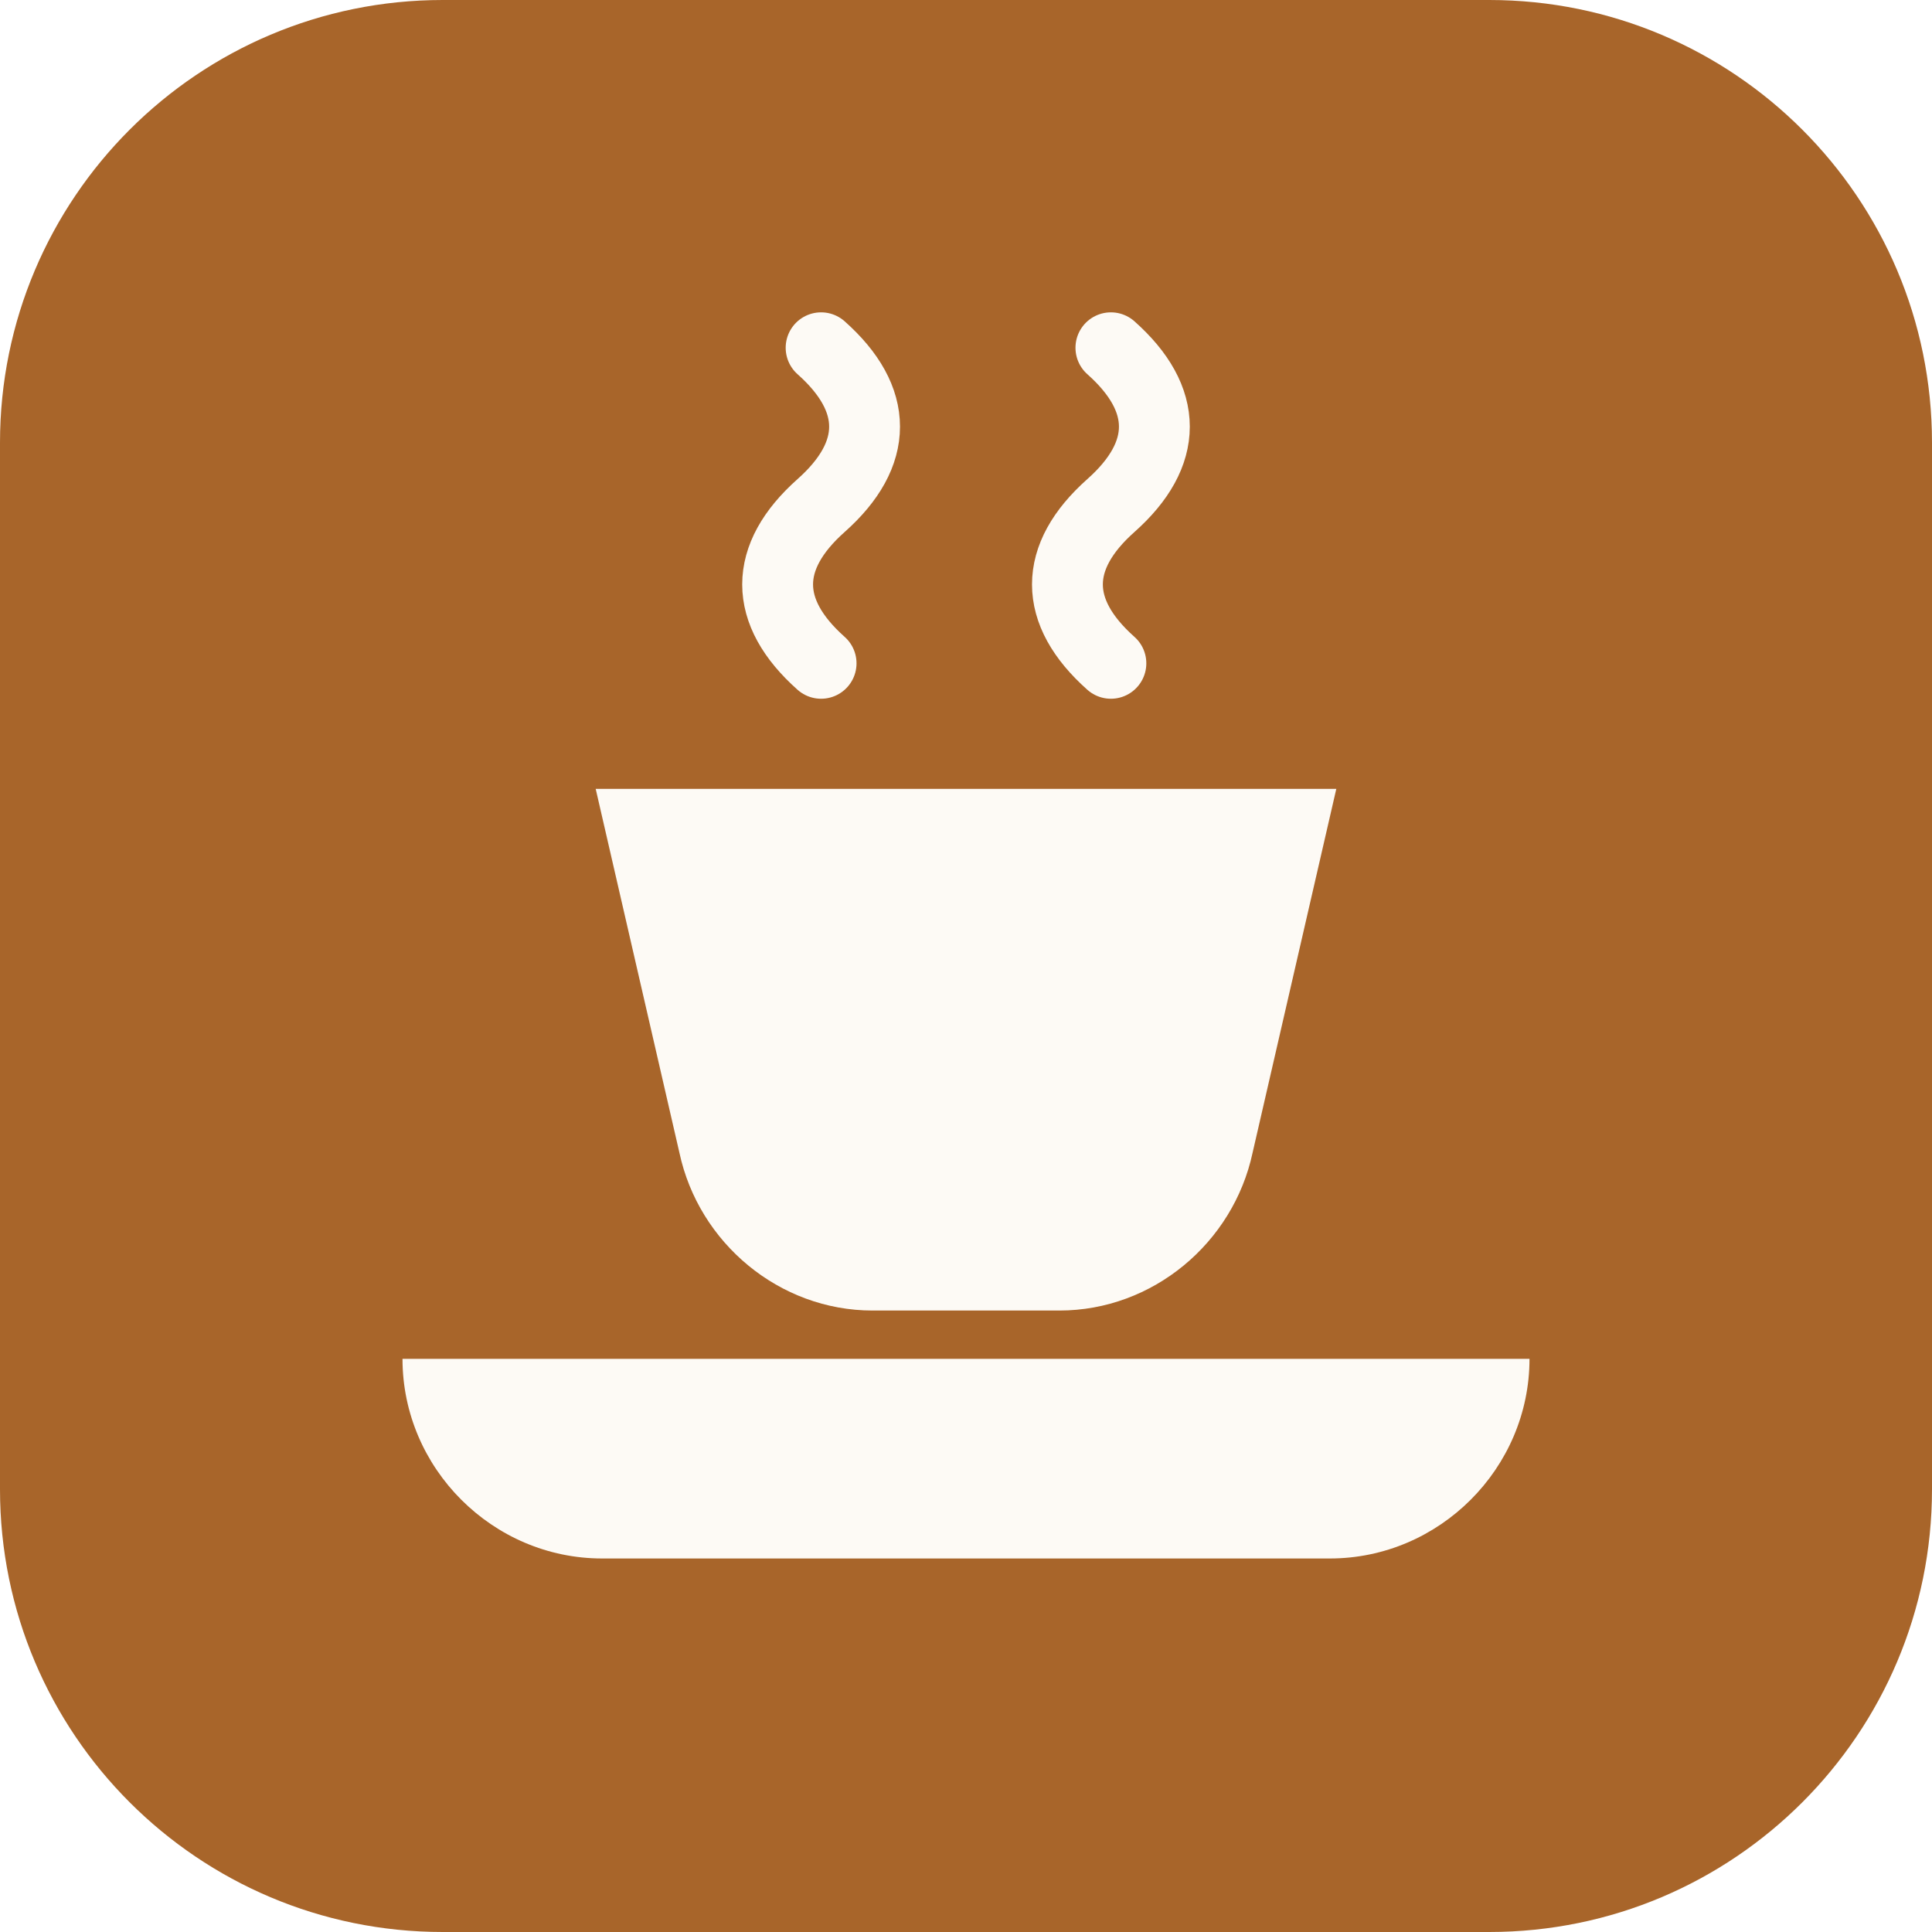
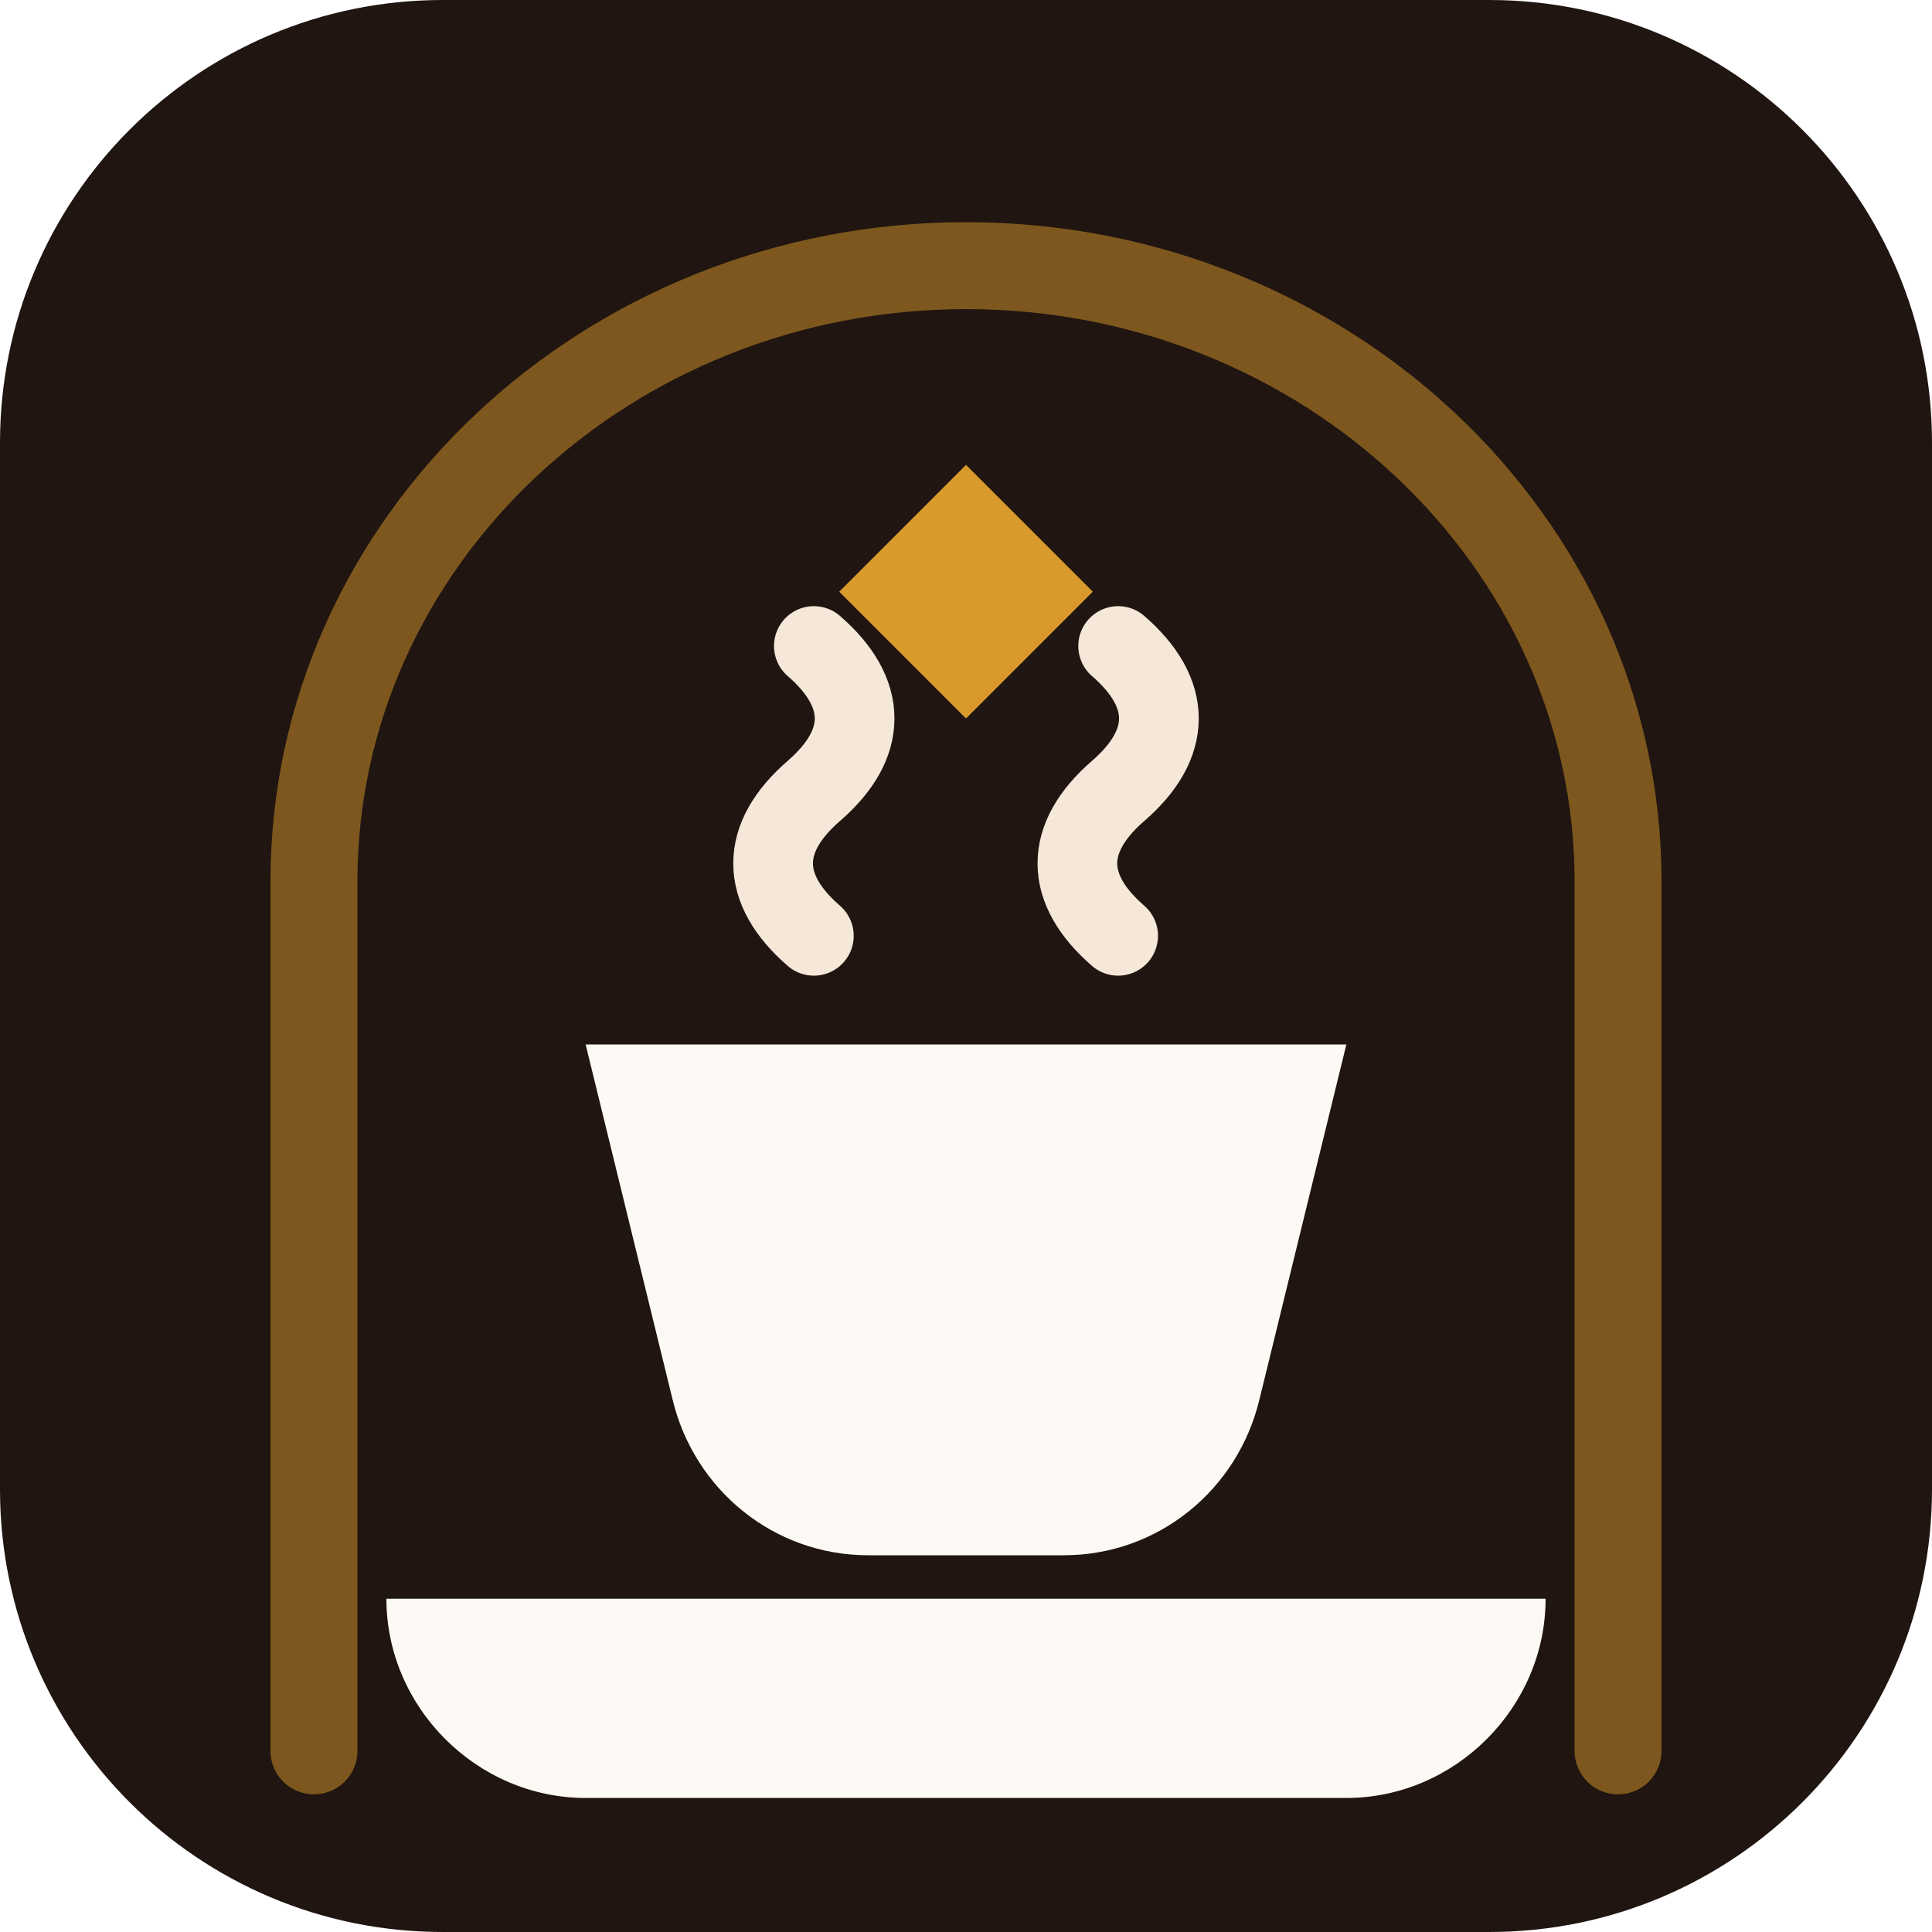
<svg xmlns="http://www.w3.org/2000/svg" viewBox="0 0 48 48" width="48" height="48">
-   <rect width="48" height="48" rx="11" fill="#a8652a" />
-   <g transform="translate(24,24) scale(0.8) translate(-24,-24)">
-     <path d="M19.5 14.6c-1.8-1.6-1.8-3.3 0-4.9s1.8-3.3 0-4.9" fill="none" stroke="#fdfaf5" stroke-width="2.2" stroke-linecap="round" />
-     <path d="M28.5 14.6c-1.8-1.6-1.8-3.3 0-4.9s1.8-3.3 0-4.9" fill="none" stroke="#fdfaf5" stroke-width="2.2" stroke-linecap="round" />
-     <path d="M12.5 18.5h23l-2.6 11.3c-.6 2.8-3.1 4.9-6 4.9h-5.8c-2.9 0-5.4-2.1-6-4.9z" fill="#fdfaf5" />
-     <path d="M6.5 36.2h35c0 3.4-2.8 6.2-6.2 6.2h-22.6c-3.4 0-6.2-2.8-6.2-6.2z" fill="#fdfaf5" />
+   <rect width="48" height="48" rx="11" fill="#201510" />
+   <g transform="translate(24,25.5) scale(0.9) translate(-24,-24)">
+     <path d="M6 44V20C6 10.6 14.1 3 24 3s18 7.6 18 17v24" fill="none" stroke="#d99a2b" stroke-width="2.4" stroke-linecap="round" opacity="0.5" />
+     <path d="M24 8.5 27.5 12 24 15.5 20.5 12Z" fill="#d99a2b" />
+     <path d="M19.8 21.5c-1.5-1.3-1.5-2.7 0-4s1.5-2.7 0-4" fill="none" stroke="#f6e8d8" stroke-width="2.2" stroke-linecap="round" />
+     <path d="M28.2 21.5c-1.5-1.3-1.5-2.7 0-4s1.5-2.7 0-4" fill="none" stroke="#f6e8d8" stroke-width="2.2" stroke-linecap="round" />
+     <path d="M13.5 24.5h21l-2.4 9.8c-.6 2.5-2.8 4.3-5.4 4.3h-5.4c-2.6 0-4.8-1.8-5.4-4.3z" fill="#fdfaf5" />
+     <path d="M8 39.8h32c0 3-2.5 5.5-5.5 5.5h-21c-3 0-5.5-2.5-5.5-5.5z" fill="#fdfaf5" />
  </g>
</svg>
